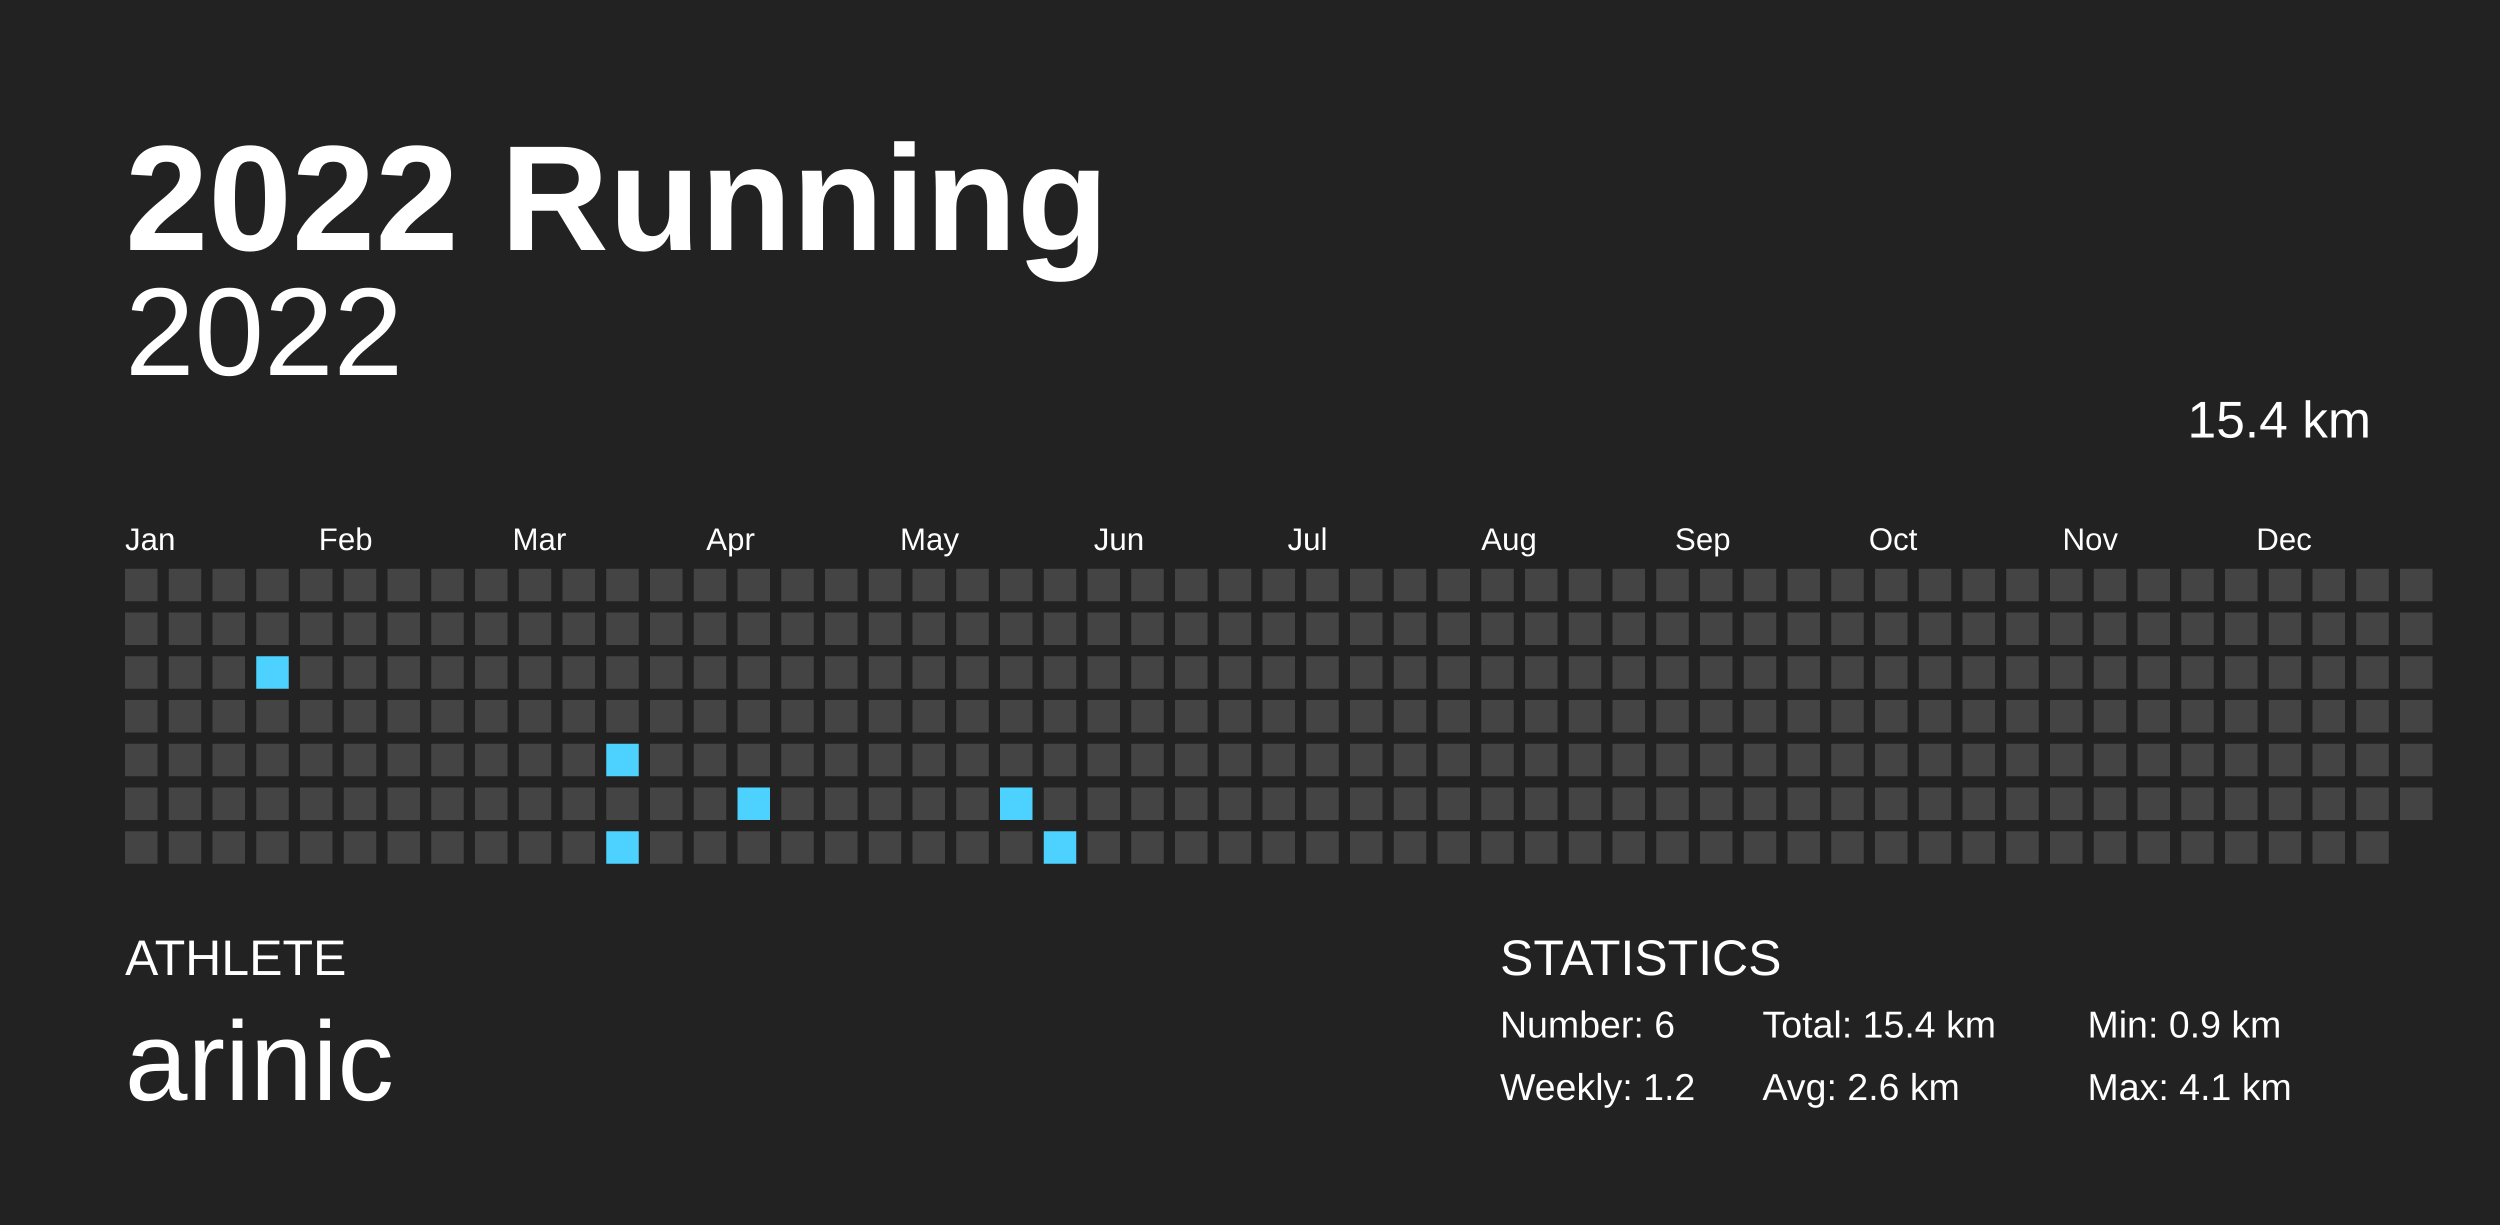
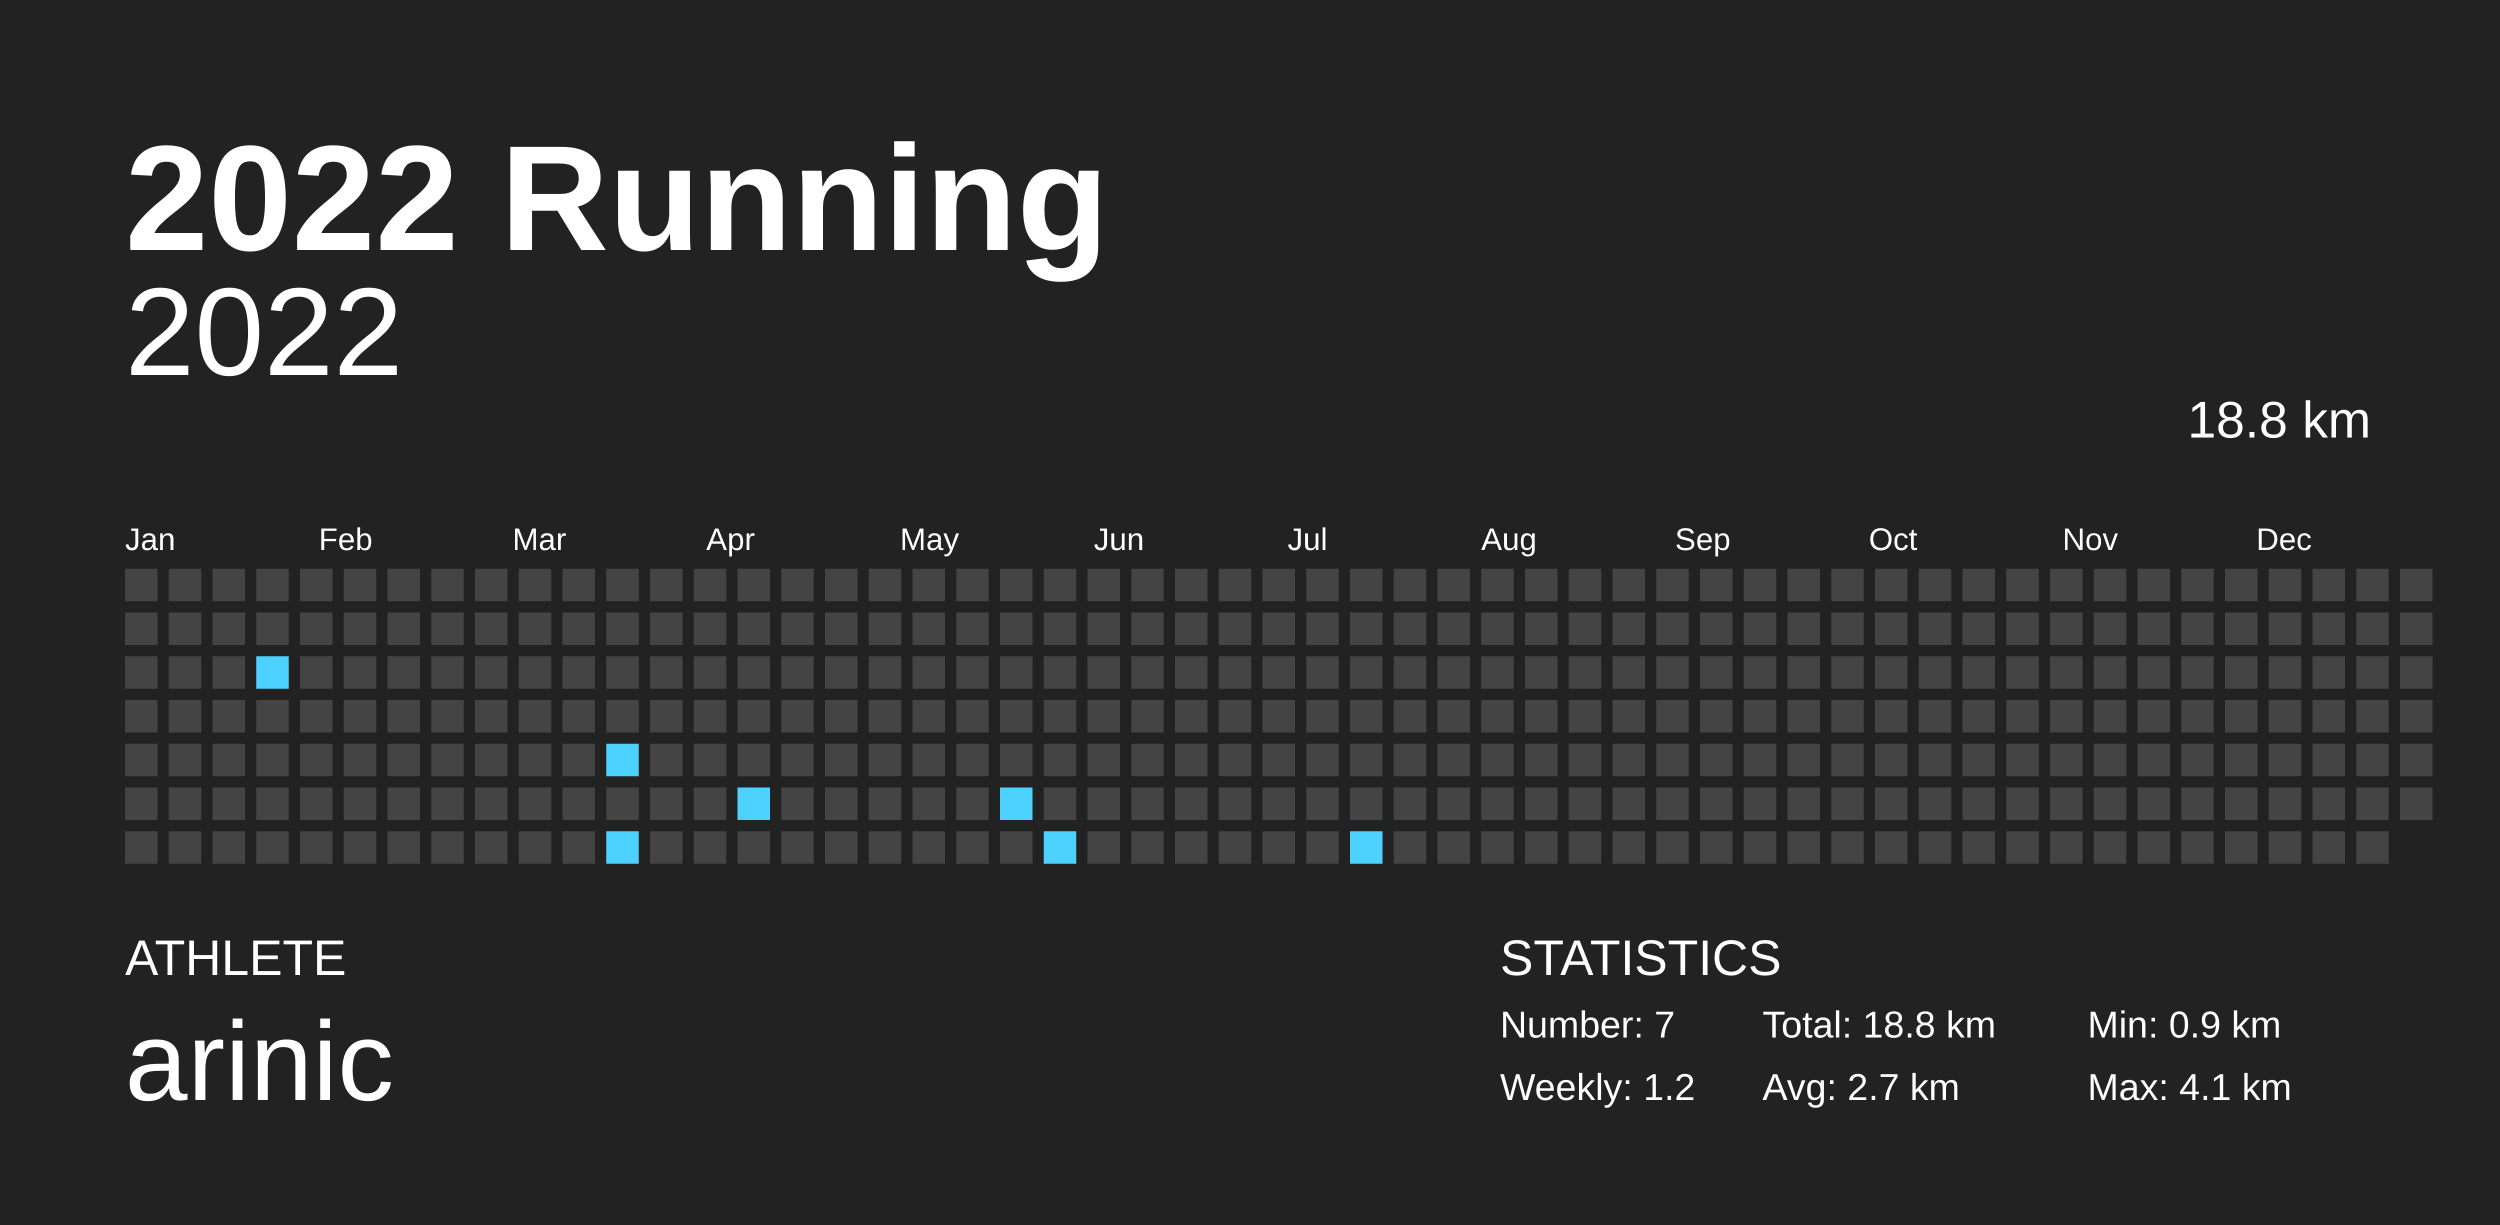
<svg xmlns="http://www.w3.org/2000/svg" baseProfile="full" height="98mm" version="1.1" viewBox="0,0,200,98" width="200mm">
  <defs />
  <rect fill="#222222" height="98" width="200" x="0" y="0" />
  <text fill="#FFFFFF" style="font-size:12px; font-family:Arial; font-weight:bold;" x="10" y="20">2022 Running</text>
  <text fill="#FFFFFF" style="font-size:4px; font-family:Arial" x="10" y="78">ATHLETE</text>
  <text fill="#FFFFFF" style="font-size:9px; font-family:Arial" x="10" y="88">arinic</text>
  <text fill="#FFFFFF" style="font-size:4px; font-family:Arial" x="120" y="78">STATISTICS</text>
-   <text fill="#FFFFFF" style="font-size:3px; font-family:Arial" x="120" y="83">Number: 6</text>
+   <text fill="#FFFFFF" style="font-size:3px; font-family:Arial" x="120" y="83">Number: 7</text>
  <text fill="#FFFFFF" style="font-size:3px; font-family:Arial" x="120" y="88">Weekly: 1.2</text>
-   <text fill="#FFFFFF" style="font-size:3px; font-family:Arial" x="141" y="83">Total: 15.4 km</text>
-   <text fill="#FFFFFF" style="font-size:3px; font-family:Arial" x="141" y="88">Avg: 2.6 km</text>
+   <text fill="#FFFFFF" style="font-size:3px; font-family:Arial" x="141" y="83">Total: 18.8 km</text>
+   <text fill="#FFFFFF" style="font-size:3px; font-family:Arial" x="141" y="88">Avg: 2.7 km</text>
  <text fill="#FFFFFF" style="font-size:3px; font-family:Arial" x="167" y="83">Min: 0.9 km</text>
  <text fill="#FFFFFF" style="font-size:3px; font-family:Arial" x="167" y="88">Max: 4.1 km</text>
  <text alignment-baseline="hanging" fill="#FFFFFF" style="font-size:10.0px; font-family:Arial;" x="10" y="30">2022</text>
-   <text alignment-baseline="hanging" fill="#FFFFFF" style="font-size:4.125px; font-family:Arial;" x="175" y="35">15.4 km</text>
+   <text alignment-baseline="hanging" fill="#FFFFFF" style="font-size:4.125px; font-family:Arial;" x="175" y="35">18.8 km</text>
  <text fill="#FFFFFF" style="font-size:2.5px; font-family:Arial" x="10.0" y="44">Jan</text>
  <text fill="#FFFFFF" style="font-size:2.5px; font-family:Arial" x="25.5" y="44">Feb</text>
  <text fill="#FFFFFF" style="font-size:2.5px; font-family:Arial" x="41.0" y="44">Mar</text>
  <text fill="#FFFFFF" style="font-size:2.5px; font-family:Arial" x="56.5" y="44">Apr</text>
  <text fill="#FFFFFF" style="font-size:2.5px; font-family:Arial" x="72.0" y="44">May</text>
  <text fill="#FFFFFF" style="font-size:2.5px; font-family:Arial" x="87.5" y="44">Jun</text>
  <text fill="#FFFFFF" style="font-size:2.5px; font-family:Arial" x="103.0" y="44">Jul</text>
  <text fill="#FFFFFF" style="font-size:2.5px; font-family:Arial" x="118.5" y="44">Aug</text>
  <text fill="#FFFFFF" style="font-size:2.5px; font-family:Arial" x="134.0" y="44">Sep</text>
  <text fill="#FFFFFF" style="font-size:2.5px; font-family:Arial" x="149.5" y="44">Oct</text>
  <text fill="#FFFFFF" style="font-size:2.5px; font-family:Arial" x="165.0" y="44">Nov</text>
  <text fill="#FFFFFF" style="font-size:2.5px; font-family:Arial" x="180.5" y="44">Dec</text>
  <rect fill="#444444" height="2.6" width="2.6" x="10.0" y="45.5" />
  <rect fill="#444444" height="2.6" width="2.6" x="10.0" y="49.0" />
  <rect fill="#444444" height="2.6" width="2.6" x="10.0" y="52.5" />
  <rect fill="#444444" height="2.6" width="2.6" x="10.0" y="56.0" />
  <rect fill="#444444" height="2.6" width="2.6" x="10.0" y="59.5" />
  <rect fill="#444444" height="2.6" width="2.6" x="10.0" y="63.0" />
  <rect fill="#444444" height="2.6" width="2.6" x="10.0" y="66.5" />
  <rect fill="#444444" height="2.6" width="2.6" x="13.5" y="45.5" />
  <rect fill="#444444" height="2.6" width="2.6" x="13.5" y="49.0" />
  <rect fill="#444444" height="2.6" width="2.6" x="13.5" y="52.5" />
  <rect fill="#444444" height="2.6" width="2.6" x="13.5" y="56.0" />
  <rect fill="#444444" height="2.6" width="2.6" x="13.5" y="59.5" />
  <rect fill="#444444" height="2.6" width="2.6" x="13.5" y="63.0" />
  <rect fill="#444444" height="2.6" width="2.6" x="13.5" y="66.5" />
  <rect fill="#444444" height="2.6" width="2.6" x="17.0" y="45.5" />
  <rect fill="#444444" height="2.6" width="2.6" x="17.0" y="49.0" />
  <rect fill="#444444" height="2.6" width="2.6" x="17.0" y="52.5" />
  <rect fill="#444444" height="2.6" width="2.6" x="17.0" y="56.0" />
  <rect fill="#444444" height="2.6" width="2.6" x="17.0" y="59.5" />
  <rect fill="#444444" height="2.6" width="2.6" x="17.0" y="63.0" />
  <rect fill="#444444" height="2.6" width="2.6" x="17.0" y="66.5" />
  <rect fill="#444444" height="2.6" width="2.6" x="20.5" y="45.5" />
  <rect fill="#444444" height="2.6" width="2.6" x="20.5" y="49.0" />
  <rect fill="#4dd2ff" height="2.6" width="2.6" x="20.5" y="52.5" />
  <rect fill="#444444" height="2.6" width="2.6" x="20.5" y="56.0" />
  <rect fill="#444444" height="2.6" width="2.6" x="20.5" y="59.5" />
  <rect fill="#444444" height="2.6" width="2.6" x="20.5" y="63.0" />
  <rect fill="#444444" height="2.6" width="2.6" x="20.5" y="66.5" />
  <rect fill="#444444" height="2.6" width="2.6" x="24.0" y="45.5" />
  <rect fill="#444444" height="2.6" width="2.6" x="24.0" y="49.0" />
  <rect fill="#444444" height="2.6" width="2.6" x="24.0" y="52.5" />
  <rect fill="#444444" height="2.6" width="2.6" x="24.0" y="56.0" />
  <rect fill="#444444" height="2.6" width="2.6" x="24.0" y="59.5" />
  <rect fill="#444444" height="2.6" width="2.6" x="24.0" y="63.0" />
  <rect fill="#444444" height="2.6" width="2.6" x="24.0" y="66.5" />
  <rect fill="#444444" height="2.6" width="2.6" x="27.5" y="45.5" />
  <rect fill="#444444" height="2.6" width="2.6" x="27.5" y="49.0" />
  <rect fill="#444444" height="2.6" width="2.6" x="27.5" y="52.5" />
  <rect fill="#444444" height="2.6" width="2.6" x="27.5" y="56.0" />
  <rect fill="#444444" height="2.6" width="2.6" x="27.5" y="59.5" />
  <rect fill="#444444" height="2.6" width="2.6" x="27.5" y="63.0" />
  <rect fill="#444444" height="2.6" width="2.6" x="27.5" y="66.5" />
  <rect fill="#444444" height="2.6" width="2.6" x="31.0" y="45.5" />
  <rect fill="#444444" height="2.6" width="2.6" x="31.0" y="49.0" />
  <rect fill="#444444" height="2.6" width="2.6" x="31.0" y="52.5" />
  <rect fill="#444444" height="2.6" width="2.6" x="31.0" y="56.0" />
  <rect fill="#444444" height="2.6" width="2.6" x="31.0" y="59.5" />
  <rect fill="#444444" height="2.6" width="2.6" x="31.0" y="63.0" />
  <rect fill="#444444" height="2.6" width="2.6" x="31.0" y="66.5" />
  <rect fill="#444444" height="2.6" width="2.6" x="34.5" y="45.5" />
  <rect fill="#444444" height="2.6" width="2.6" x="34.5" y="49.0" />
  <rect fill="#444444" height="2.6" width="2.6" x="34.5" y="52.5" />
  <rect fill="#444444" height="2.6" width="2.6" x="34.5" y="56.0" />
  <rect fill="#444444" height="2.6" width="2.6" x="34.5" y="59.5" />
  <rect fill="#444444" height="2.6" width="2.6" x="34.5" y="63.0" />
  <rect fill="#444444" height="2.6" width="2.6" x="34.5" y="66.5" />
  <rect fill="#444444" height="2.6" width="2.6" x="38.0" y="45.5" />
  <rect fill="#444444" height="2.6" width="2.6" x="38.0" y="49.0" />
  <rect fill="#444444" height="2.6" width="2.6" x="38.0" y="52.5" />
  <rect fill="#444444" height="2.6" width="2.6" x="38.0" y="56.0" />
  <rect fill="#444444" height="2.6" width="2.6" x="38.0" y="59.5" />
  <rect fill="#444444" height="2.6" width="2.6" x="38.0" y="63.0" />
  <rect fill="#444444" height="2.6" width="2.6" x="38.0" y="66.5" />
  <rect fill="#444444" height="2.6" width="2.6" x="41.5" y="45.5" />
  <rect fill="#444444" height="2.6" width="2.6" x="41.5" y="49.0" />
  <rect fill="#444444" height="2.6" width="2.6" x="41.5" y="52.5" />
  <rect fill="#444444" height="2.6" width="2.6" x="41.5" y="56.0" />
  <rect fill="#444444" height="2.6" width="2.6" x="41.5" y="59.5" />
  <rect fill="#444444" height="2.6" width="2.6" x="41.5" y="63.0" />
  <rect fill="#444444" height="2.6" width="2.6" x="41.5" y="66.5" />
  <rect fill="#444444" height="2.6" width="2.6" x="45.0" y="45.5" />
  <rect fill="#444444" height="2.6" width="2.6" x="45.0" y="49.0" />
  <rect fill="#444444" height="2.6" width="2.6" x="45.0" y="52.5" />
  <rect fill="#444444" height="2.6" width="2.6" x="45.0" y="56.0" />
  <rect fill="#444444" height="2.6" width="2.6" x="45.0" y="59.5" />
  <rect fill="#444444" height="2.6" width="2.6" x="45.0" y="63.0" />
  <rect fill="#444444" height="2.6" width="2.6" x="45.0" y="66.5" />
  <rect fill="#444444" height="2.6" width="2.6" x="48.5" y="45.5" />
  <rect fill="#444444" height="2.6" width="2.6" x="48.5" y="49.0" />
  <rect fill="#444444" height="2.6" width="2.6" x="48.5" y="52.5" />
  <rect fill="#444444" height="2.6" width="2.6" x="48.5" y="56.0" />
  <rect fill="#4dd2ff" height="2.6" width="2.6" x="48.5" y="59.5" />
  <rect fill="#444444" height="2.6" width="2.6" x="48.5" y="63.0" />
  <rect fill="#4dd2ff" height="2.6" width="2.6" x="48.5" y="66.5" />
  <rect fill="#444444" height="2.6" width="2.6" x="52.0" y="45.5" />
  <rect fill="#444444" height="2.6" width="2.6" x="52.0" y="49.0" />
  <rect fill="#444444" height="2.6" width="2.6" x="52.0" y="52.5" />
  <rect fill="#444444" height="2.6" width="2.6" x="52.0" y="56.0" />
  <rect fill="#444444" height="2.6" width="2.6" x="52.0" y="59.5" />
  <rect fill="#444444" height="2.6" width="2.6" x="52.0" y="63.0" />
  <rect fill="#444444" height="2.6" width="2.6" x="52.0" y="66.5" />
  <rect fill="#444444" height="2.6" width="2.6" x="55.5" y="45.5" />
  <rect fill="#444444" height="2.6" width="2.6" x="55.5" y="49.0" />
  <rect fill="#444444" height="2.6" width="2.6" x="55.5" y="52.5" />
  <rect fill="#444444" height="2.6" width="2.6" x="55.5" y="56.0" />
  <rect fill="#444444" height="2.6" width="2.6" x="55.5" y="59.5" />
  <rect fill="#444444" height="2.6" width="2.6" x="55.5" y="63.0" />
  <rect fill="#444444" height="2.6" width="2.6" x="55.5" y="66.5" />
  <rect fill="#444444" height="2.6" width="2.6" x="59.0" y="45.5" />
  <rect fill="#444444" height="2.6" width="2.6" x="59.0" y="49.0" />
  <rect fill="#444444" height="2.6" width="2.6" x="59.0" y="52.5" />
  <rect fill="#444444" height="2.6" width="2.6" x="59.0" y="56.0" />
  <rect fill="#444444" height="2.6" width="2.6" x="59.0" y="59.5" />
  <rect fill="#4dd2ff" height="2.6" width="2.6" x="59.0" y="63.0" />
  <rect fill="#444444" height="2.6" width="2.6" x="59.0" y="66.5" />
  <rect fill="#444444" height="2.6" width="2.6" x="62.5" y="45.5" />
  <rect fill="#444444" height="2.6" width="2.6" x="62.5" y="49.0" />
  <rect fill="#444444" height="2.6" width="2.6" x="62.5" y="52.5" />
  <rect fill="#444444" height="2.6" width="2.6" x="62.5" y="56.0" />
  <rect fill="#444444" height="2.6" width="2.6" x="62.5" y="59.5" />
  <rect fill="#444444" height="2.6" width="2.6" x="62.5" y="63.0" />
  <rect fill="#444444" height="2.6" width="2.6" x="62.5" y="66.5" />
  <rect fill="#444444" height="2.6" width="2.6" x="66.0" y="45.5" />
  <rect fill="#444444" height="2.6" width="2.6" x="66.0" y="49.0" />
  <rect fill="#444444" height="2.6" width="2.6" x="66.0" y="52.5" />
  <rect fill="#444444" height="2.6" width="2.6" x="66.0" y="56.0" />
  <rect fill="#444444" height="2.6" width="2.6" x="66.0" y="59.5" />
  <rect fill="#444444" height="2.6" width="2.6" x="66.0" y="63.0" />
  <rect fill="#444444" height="2.6" width="2.6" x="66.0" y="66.5" />
  <rect fill="#444444" height="2.6" width="2.6" x="69.5" y="45.5" />
  <rect fill="#444444" height="2.6" width="2.6" x="69.5" y="49.0" />
  <rect fill="#444444" height="2.6" width="2.6" x="69.5" y="52.5" />
  <rect fill="#444444" height="2.6" width="2.6" x="69.5" y="56.0" />
  <rect fill="#444444" height="2.6" width="2.6" x="69.5" y="59.5" />
  <rect fill="#444444" height="2.6" width="2.6" x="69.5" y="63.0" />
  <rect fill="#444444" height="2.6" width="2.6" x="69.5" y="66.5" />
  <rect fill="#444444" height="2.6" width="2.6" x="73.0" y="45.5" />
  <rect fill="#444444" height="2.6" width="2.6" x="73.0" y="49.0" />
  <rect fill="#444444" height="2.6" width="2.6" x="73.0" y="52.5" />
  <rect fill="#444444" height="2.6" width="2.6" x="73.0" y="56.0" />
  <rect fill="#444444" height="2.6" width="2.6" x="73.0" y="59.5" />
  <rect fill="#444444" height="2.6" width="2.6" x="73.0" y="63.0" />
  <rect fill="#444444" height="2.6" width="2.6" x="73.0" y="66.5" />
  <rect fill="#444444" height="2.6" width="2.6" x="76.5" y="45.5" />
  <rect fill="#444444" height="2.6" width="2.6" x="76.5" y="49.0" />
  <rect fill="#444444" height="2.6" width="2.6" x="76.5" y="52.5" />
  <rect fill="#444444" height="2.6" width="2.6" x="76.5" y="56.0" />
  <rect fill="#444444" height="2.6" width="2.6" x="76.5" y="59.5" />
  <rect fill="#444444" height="2.6" width="2.6" x="76.5" y="63.0" />
  <rect fill="#444444" height="2.6" width="2.6" x="76.5" y="66.5" />
  <rect fill="#444444" height="2.6" width="2.6" x="80.0" y="45.5" />
  <rect fill="#444444" height="2.6" width="2.6" x="80.0" y="49.0" />
  <rect fill="#444444" height="2.6" width="2.6" x="80.0" y="52.5" />
  <rect fill="#444444" height="2.6" width="2.6" x="80.0" y="56.0" />
  <rect fill="#444444" height="2.6" width="2.6" x="80.0" y="59.5" />
  <rect fill="#4dd2ff" height="2.6" width="2.6" x="80.0" y="63.0" />
  <rect fill="#444444" height="2.6" width="2.6" x="80.0" y="66.5" />
  <rect fill="#444444" height="2.6" width="2.6" x="83.5" y="45.5" />
  <rect fill="#444444" height="2.6" width="2.6" x="83.5" y="49.0" />
  <rect fill="#444444" height="2.6" width="2.6" x="83.5" y="52.5" />
  <rect fill="#444444" height="2.6" width="2.6" x="83.5" y="56.0" />
  <rect fill="#444444" height="2.6" width="2.6" x="83.5" y="59.5" />
  <rect fill="#444444" height="2.6" width="2.6" x="83.5" y="63.0" />
  <rect fill="#4dd2ff" height="2.6" width="2.6" x="83.5" y="66.5" />
  <rect fill="#444444" height="2.6" width="2.6" x="87.0" y="45.5" />
  <rect fill="#444444" height="2.6" width="2.6" x="87.0" y="49.0" />
  <rect fill="#444444" height="2.6" width="2.6" x="87.0" y="52.5" />
  <rect fill="#444444" height="2.6" width="2.6" x="87.0" y="56.0" />
  <rect fill="#444444" height="2.6" width="2.6" x="87.0" y="59.5" />
  <rect fill="#444444" height="2.6" width="2.6" x="87.0" y="63.0" />
  <rect fill="#444444" height="2.6" width="2.6" x="87.0" y="66.5" />
  <rect fill="#444444" height="2.6" width="2.6" x="90.5" y="45.5" />
  <rect fill="#444444" height="2.6" width="2.6" x="90.5" y="49.0" />
  <rect fill="#444444" height="2.6" width="2.6" x="90.5" y="52.5" />
  <rect fill="#444444" height="2.6" width="2.6" x="90.5" y="56.0" />
  <rect fill="#444444" height="2.6" width="2.6" x="90.5" y="59.5" />
  <rect fill="#444444" height="2.6" width="2.6" x="90.5" y="63.0" />
  <rect fill="#444444" height="2.6" width="2.6" x="90.5" y="66.5" />
  <rect fill="#444444" height="2.6" width="2.6" x="94.0" y="45.5" />
  <rect fill="#444444" height="2.6" width="2.6" x="94.0" y="49.0" />
  <rect fill="#444444" height="2.6" width="2.6" x="94.0" y="52.5" />
  <rect fill="#444444" height="2.6" width="2.6" x="94.0" y="56.0" />
  <rect fill="#444444" height="2.6" width="2.6" x="94.0" y="59.5" />
  <rect fill="#444444" height="2.6" width="2.6" x="94.0" y="63.0" />
  <rect fill="#444444" height="2.6" width="2.6" x="94.0" y="66.5" />
  <rect fill="#444444" height="2.6" width="2.6" x="97.5" y="45.5" />
  <rect fill="#444444" height="2.6" width="2.6" x="97.5" y="49.0" />
  <rect fill="#444444" height="2.6" width="2.6" x="97.5" y="52.5" />
  <rect fill="#444444" height="2.6" width="2.6" x="97.5" y="56.0" />
  <rect fill="#444444" height="2.6" width="2.6" x="97.5" y="59.5" />
  <rect fill="#444444" height="2.6" width="2.6" x="97.5" y="63.0" />
  <rect fill="#444444" height="2.6" width="2.6" x="97.5" y="66.5" />
  <rect fill="#444444" height="2.6" width="2.6" x="101.0" y="45.5" />
  <rect fill="#444444" height="2.6" width="2.6" x="101.0" y="49.0" />
  <rect fill="#444444" height="2.6" width="2.6" x="101.0" y="52.5" />
  <rect fill="#444444" height="2.6" width="2.6" x="101.0" y="56.0" />
  <rect fill="#444444" height="2.6" width="2.6" x="101.0" y="59.5" />
  <rect fill="#444444" height="2.6" width="2.6" x="101.0" y="63.0" />
  <rect fill="#444444" height="2.6" width="2.6" x="101.0" y="66.5" />
  <rect fill="#444444" height="2.6" width="2.6" x="104.5" y="45.5" />
  <rect fill="#444444" height="2.6" width="2.6" x="104.5" y="49.0" />
  <rect fill="#444444" height="2.6" width="2.6" x="104.5" y="52.5" />
  <rect fill="#444444" height="2.6" width="2.6" x="104.5" y="56.0" />
  <rect fill="#444444" height="2.6" width="2.6" x="104.5" y="59.5" />
  <rect fill="#444444" height="2.6" width="2.6" x="104.5" y="63.0" />
  <rect fill="#444444" height="2.6" width="2.6" x="104.5" y="66.5" />
  <rect fill="#444444" height="2.6" width="2.6" x="108.0" y="45.5" />
  <rect fill="#444444" height="2.6" width="2.6" x="108.0" y="49.0" />
  <rect fill="#444444" height="2.6" width="2.6" x="108.0" y="52.5" />
  <rect fill="#444444" height="2.6" width="2.6" x="108.0" y="56.0" />
  <rect fill="#444444" height="2.6" width="2.6" x="108.0" y="59.5" />
  <rect fill="#444444" height="2.6" width="2.6" x="108.0" y="63.0" />
-   <rect fill="#444444" height="2.6" width="2.6" x="108.0" y="66.5" />
+   <rect fill="#4dd2ff" height="2.6" width="2.6" x="108.0" y="66.5" />
  <rect fill="#444444" height="2.6" width="2.6" x="111.5" y="45.5" />
  <rect fill="#444444" height="2.6" width="2.6" x="111.5" y="49.0" />
  <rect fill="#444444" height="2.6" width="2.6" x="111.5" y="52.5" />
  <rect fill="#444444" height="2.6" width="2.6" x="111.5" y="56.0" />
  <rect fill="#444444" height="2.6" width="2.6" x="111.5" y="59.5" />
  <rect fill="#444444" height="2.6" width="2.6" x="111.5" y="63.0" />
  <rect fill="#444444" height="2.6" width="2.6" x="111.5" y="66.5" />
  <rect fill="#444444" height="2.6" width="2.6" x="115.0" y="45.5" />
  <rect fill="#444444" height="2.6" width="2.6" x="115.0" y="49.0" />
  <rect fill="#444444" height="2.6" width="2.6" x="115.0" y="52.5" />
  <rect fill="#444444" height="2.6" width="2.6" x="115.0" y="56.0" />
  <rect fill="#444444" height="2.6" width="2.6" x="115.0" y="59.5" />
  <rect fill="#444444" height="2.6" width="2.6" x="115.0" y="63.0" />
  <rect fill="#444444" height="2.6" width="2.6" x="115.0" y="66.5" />
  <rect fill="#444444" height="2.6" width="2.6" x="118.5" y="45.5" />
  <rect fill="#444444" height="2.6" width="2.6" x="118.5" y="49.0" />
  <rect fill="#444444" height="2.6" width="2.6" x="118.5" y="52.5" />
  <rect fill="#444444" height="2.6" width="2.6" x="118.5" y="56.0" />
  <rect fill="#444444" height="2.6" width="2.6" x="118.5" y="59.5" />
  <rect fill="#444444" height="2.6" width="2.6" x="118.5" y="63.0" />
  <rect fill="#444444" height="2.6" width="2.6" x="118.5" y="66.5" />
  <rect fill="#444444" height="2.6" width="2.6" x="122.0" y="45.5" />
  <rect fill="#444444" height="2.6" width="2.6" x="122.0" y="49.0" />
  <rect fill="#444444" height="2.6" width="2.6" x="122.0" y="52.5" />
  <rect fill="#444444" height="2.6" width="2.6" x="122.0" y="56.0" />
  <rect fill="#444444" height="2.6" width="2.6" x="122.0" y="59.5" />
  <rect fill="#444444" height="2.6" width="2.6" x="122.0" y="63.0" />
  <rect fill="#444444" height="2.6" width="2.6" x="122.0" y="66.5" />
  <rect fill="#444444" height="2.6" width="2.6" x="125.5" y="45.5" />
  <rect fill="#444444" height="2.6" width="2.6" x="125.5" y="49.0" />
  <rect fill="#444444" height="2.6" width="2.6" x="125.5" y="52.5" />
  <rect fill="#444444" height="2.6" width="2.6" x="125.5" y="56.0" />
  <rect fill="#444444" height="2.6" width="2.6" x="125.5" y="59.5" />
  <rect fill="#444444" height="2.6" width="2.6" x="125.5" y="63.0" />
  <rect fill="#444444" height="2.6" width="2.6" x="125.5" y="66.5" />
  <rect fill="#444444" height="2.6" width="2.6" x="129.0" y="45.5" />
  <rect fill="#444444" height="2.6" width="2.6" x="129.0" y="49.0" />
  <rect fill="#444444" height="2.6" width="2.6" x="129.0" y="52.5" />
  <rect fill="#444444" height="2.6" width="2.6" x="129.0" y="56.0" />
  <rect fill="#444444" height="2.6" width="2.6" x="129.0" y="59.5" />
  <rect fill="#444444" height="2.6" width="2.6" x="129.0" y="63.0" />
  <rect fill="#444444" height="2.6" width="2.6" x="129.0" y="66.5" />
  <rect fill="#444444" height="2.6" width="2.6" x="132.5" y="45.5" />
  <rect fill="#444444" height="2.6" width="2.6" x="132.5" y="49.0" />
  <rect fill="#444444" height="2.6" width="2.6" x="132.5" y="52.5" />
  <rect fill="#444444" height="2.6" width="2.6" x="132.5" y="56.0" />
  <rect fill="#444444" height="2.6" width="2.6" x="132.5" y="59.5" />
  <rect fill="#444444" height="2.6" width="2.6" x="132.5" y="63.0" />
  <rect fill="#444444" height="2.6" width="2.6" x="132.5" y="66.5" />
  <rect fill="#444444" height="2.6" width="2.6" x="136.0" y="45.5" />
  <rect fill="#444444" height="2.6" width="2.6" x="136.0" y="49.0" />
  <rect fill="#444444" height="2.6" width="2.6" x="136.0" y="52.5" />
  <rect fill="#444444" height="2.6" width="2.6" x="136.0" y="56.0" />
  <rect fill="#444444" height="2.6" width="2.6" x="136.0" y="59.5" />
  <rect fill="#444444" height="2.6" width="2.6" x="136.0" y="63.0" />
  <rect fill="#444444" height="2.6" width="2.6" x="136.0" y="66.5" />
  <rect fill="#444444" height="2.6" width="2.6" x="139.5" y="45.5" />
  <rect fill="#444444" height="2.6" width="2.6" x="139.5" y="49.0" />
  <rect fill="#444444" height="2.6" width="2.6" x="139.5" y="52.5" />
  <rect fill="#444444" height="2.6" width="2.6" x="139.5" y="56.0" />
  <rect fill="#444444" height="2.6" width="2.6" x="139.5" y="59.5" />
  <rect fill="#444444" height="2.6" width="2.6" x="139.5" y="63.0" />
  <rect fill="#444444" height="2.6" width="2.6" x="139.5" y="66.5" />
  <rect fill="#444444" height="2.6" width="2.6" x="143.0" y="45.5" />
  <rect fill="#444444" height="2.6" width="2.6" x="143.0" y="49.0" />
  <rect fill="#444444" height="2.6" width="2.6" x="143.0" y="52.5" />
  <rect fill="#444444" height="2.6" width="2.6" x="143.0" y="56.0" />
  <rect fill="#444444" height="2.6" width="2.6" x="143.0" y="59.5" />
  <rect fill="#444444" height="2.6" width="2.6" x="143.0" y="63.0" />
  <rect fill="#444444" height="2.6" width="2.6" x="143.0" y="66.5" />
  <rect fill="#444444" height="2.6" width="2.6" x="146.5" y="45.5" />
  <rect fill="#444444" height="2.6" width="2.6" x="146.5" y="49.0" />
  <rect fill="#444444" height="2.6" width="2.6" x="146.5" y="52.5" />
  <rect fill="#444444" height="2.6" width="2.6" x="146.5" y="56.0" />
  <rect fill="#444444" height="2.6" width="2.6" x="146.5" y="59.5" />
  <rect fill="#444444" height="2.6" width="2.6" x="146.5" y="63.0" />
  <rect fill="#444444" height="2.6" width="2.6" x="146.5" y="66.5" />
  <rect fill="#444444" height="2.6" width="2.6" x="150.0" y="45.5" />
  <rect fill="#444444" height="2.6" width="2.6" x="150.0" y="49.0" />
  <rect fill="#444444" height="2.6" width="2.6" x="150.0" y="52.5" />
  <rect fill="#444444" height="2.6" width="2.6" x="150.0" y="56.0" />
  <rect fill="#444444" height="2.6" width="2.6" x="150.0" y="59.5" />
  <rect fill="#444444" height="2.6" width="2.6" x="150.0" y="63.0" />
  <rect fill="#444444" height="2.6" width="2.6" x="150.0" y="66.5" />
  <rect fill="#444444" height="2.6" width="2.6" x="153.5" y="45.5" />
  <rect fill="#444444" height="2.6" width="2.6" x="153.5" y="49.0" />
  <rect fill="#444444" height="2.6" width="2.6" x="153.5" y="52.5" />
  <rect fill="#444444" height="2.6" width="2.6" x="153.5" y="56.0" />
  <rect fill="#444444" height="2.6" width="2.6" x="153.5" y="59.5" />
  <rect fill="#444444" height="2.6" width="2.6" x="153.5" y="63.0" />
  <rect fill="#444444" height="2.6" width="2.6" x="153.5" y="66.5" />
  <rect fill="#444444" height="2.6" width="2.6" x="157.0" y="45.5" />
  <rect fill="#444444" height="2.6" width="2.6" x="157.0" y="49.0" />
  <rect fill="#444444" height="2.6" width="2.6" x="157.0" y="52.5" />
  <rect fill="#444444" height="2.6" width="2.6" x="157.0" y="56.0" />
  <rect fill="#444444" height="2.6" width="2.6" x="157.0" y="59.5" />
  <rect fill="#444444" height="2.6" width="2.6" x="157.0" y="63.0" />
  <rect fill="#444444" height="2.6" width="2.6" x="157.0" y="66.5" />
  <rect fill="#444444" height="2.6" width="2.6" x="160.5" y="45.5" />
  <rect fill="#444444" height="2.6" width="2.6" x="160.5" y="49.0" />
  <rect fill="#444444" height="2.6" width="2.6" x="160.5" y="52.5" />
  <rect fill="#444444" height="2.6" width="2.6" x="160.5" y="56.0" />
  <rect fill="#444444" height="2.6" width="2.6" x="160.5" y="59.5" />
  <rect fill="#444444" height="2.6" width="2.6" x="160.5" y="63.0" />
  <rect fill="#444444" height="2.6" width="2.6" x="160.5" y="66.5" />
  <rect fill="#444444" height="2.6" width="2.6" x="164.0" y="45.5" />
  <rect fill="#444444" height="2.6" width="2.6" x="164.0" y="49.0" />
  <rect fill="#444444" height="2.6" width="2.6" x="164.0" y="52.5" />
  <rect fill="#444444" height="2.6" width="2.6" x="164.0" y="56.0" />
  <rect fill="#444444" height="2.6" width="2.6" x="164.0" y="59.5" />
  <rect fill="#444444" height="2.6" width="2.6" x="164.0" y="63.0" />
  <rect fill="#444444" height="2.6" width="2.6" x="164.0" y="66.5" />
  <rect fill="#444444" height="2.6" width="2.6" x="167.5" y="45.5" />
  <rect fill="#444444" height="2.6" width="2.6" x="167.5" y="49.0" />
  <rect fill="#444444" height="2.6" width="2.6" x="167.5" y="52.5" />
  <rect fill="#444444" height="2.6" width="2.6" x="167.5" y="56.0" />
  <rect fill="#444444" height="2.6" width="2.6" x="167.5" y="59.5" />
  <rect fill="#444444" height="2.6" width="2.6" x="167.5" y="63.0" />
  <rect fill="#444444" height="2.6" width="2.6" x="167.5" y="66.5" />
  <rect fill="#444444" height="2.6" width="2.6" x="171.0" y="45.5" />
  <rect fill="#444444" height="2.6" width="2.6" x="171.0" y="49.0" />
  <rect fill="#444444" height="2.6" width="2.6" x="171.0" y="52.5" />
  <rect fill="#444444" height="2.6" width="2.6" x="171.0" y="56.0" />
  <rect fill="#444444" height="2.6" width="2.6" x="171.0" y="59.5" />
  <rect fill="#444444" height="2.6" width="2.6" x="171.0" y="63.0" />
  <rect fill="#444444" height="2.6" width="2.6" x="171.0" y="66.5" />
  <rect fill="#444444" height="2.6" width="2.6" x="174.5" y="45.5" />
  <rect fill="#444444" height="2.6" width="2.6" x="174.5" y="49.0" />
  <rect fill="#444444" height="2.6" width="2.6" x="174.5" y="52.5" />
  <rect fill="#444444" height="2.6" width="2.6" x="174.5" y="56.0" />
  <rect fill="#444444" height="2.6" width="2.6" x="174.5" y="59.5" />
  <rect fill="#444444" height="2.6" width="2.6" x="174.5" y="63.0" />
  <rect fill="#444444" height="2.6" width="2.6" x="174.5" y="66.5" />
  <rect fill="#444444" height="2.6" width="2.6" x="178.0" y="45.5" />
  <rect fill="#444444" height="2.6" width="2.6" x="178.0" y="49.0" />
  <rect fill="#444444" height="2.6" width="2.6" x="178.0" y="52.5" />
  <rect fill="#444444" height="2.6" width="2.6" x="178.0" y="56.0" />
  <rect fill="#444444" height="2.6" width="2.6" x="178.0" y="59.5" />
  <rect fill="#444444" height="2.6" width="2.6" x="178.0" y="63.0" />
  <rect fill="#444444" height="2.6" width="2.6" x="178.0" y="66.5" />
  <rect fill="#444444" height="2.6" width="2.6" x="181.5" y="45.5" />
  <rect fill="#444444" height="2.6" width="2.6" x="181.5" y="49.0" />
  <rect fill="#444444" height="2.6" width="2.6" x="181.5" y="52.5" />
  <rect fill="#444444" height="2.6" width="2.6" x="181.5" y="56.0" />
  <rect fill="#444444" height="2.6" width="2.6" x="181.5" y="59.5" />
  <rect fill="#444444" height="2.6" width="2.6" x="181.5" y="63.0" />
  <rect fill="#444444" height="2.6" width="2.6" x="181.5" y="66.5" />
  <rect fill="#444444" height="2.6" width="2.6" x="185.0" y="45.5" />
  <rect fill="#444444" height="2.6" width="2.6" x="185.0" y="49.0" />
  <rect fill="#444444" height="2.6" width="2.6" x="185.0" y="52.5" />
  <rect fill="#444444" height="2.6" width="2.6" x="185.0" y="56.0" />
  <rect fill="#444444" height="2.6" width="2.6" x="185.0" y="59.5" />
  <rect fill="#444444" height="2.6" width="2.6" x="185.0" y="63.0" />
  <rect fill="#444444" height="2.6" width="2.6" x="185.0" y="66.5" />
  <rect fill="#444444" height="2.6" width="2.6" x="188.5" y="45.5" />
  <rect fill="#444444" height="2.6" width="2.6" x="188.5" y="49.0" />
  <rect fill="#444444" height="2.6" width="2.6" x="188.5" y="52.5" />
  <rect fill="#444444" height="2.6" width="2.6" x="188.5" y="56.0" />
  <rect fill="#444444" height="2.6" width="2.6" x="188.5" y="59.5" />
  <rect fill="#444444" height="2.6" width="2.6" x="188.5" y="63.0" />
  <rect fill="#444444" height="2.6" width="2.6" x="188.5" y="66.5" />
  <rect fill="#444444" height="2.6" width="2.6" x="192.0" y="45.5" />
  <rect fill="#444444" height="2.6" width="2.6" x="192.0" y="49.0" />
  <rect fill="#444444" height="2.6" width="2.6" x="192.0" y="52.5" />
  <rect fill="#444444" height="2.6" width="2.6" x="192.0" y="56.0" />
  <rect fill="#444444" height="2.6" width="2.6" x="192.0" y="59.5" />
  <rect fill="#444444" height="2.6" width="2.6" x="192.0" y="63.0" />
</svg>
